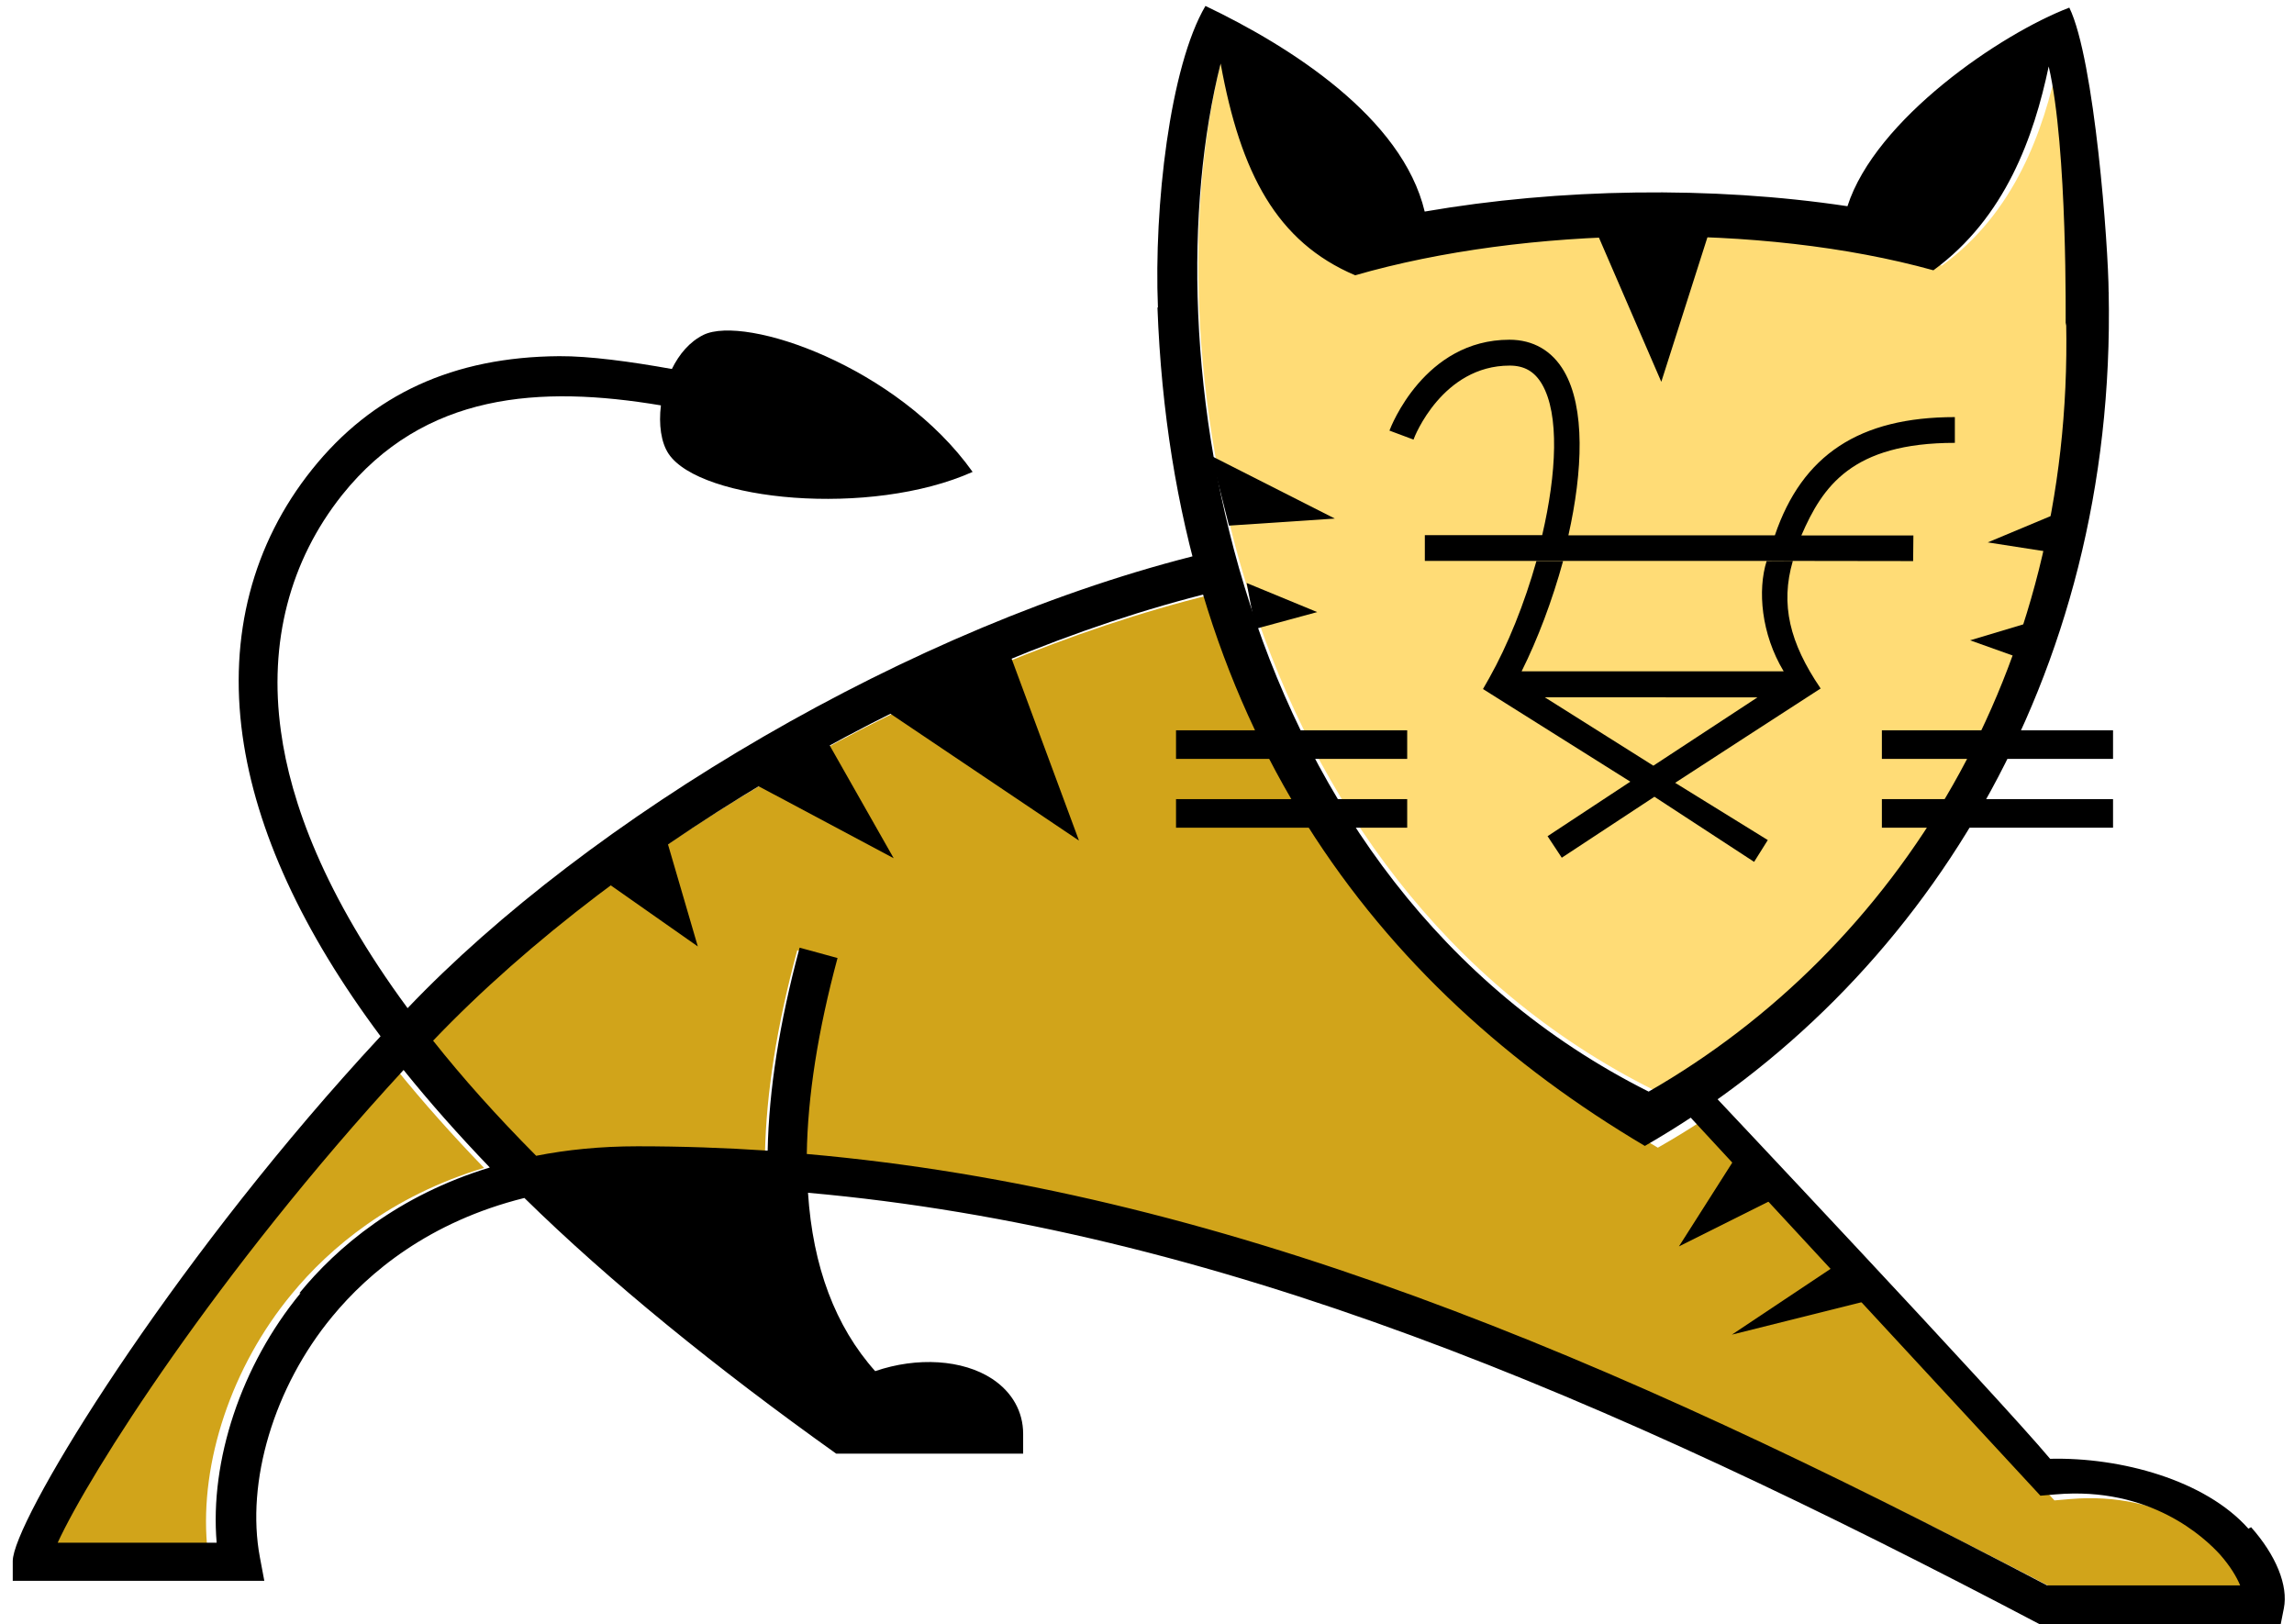
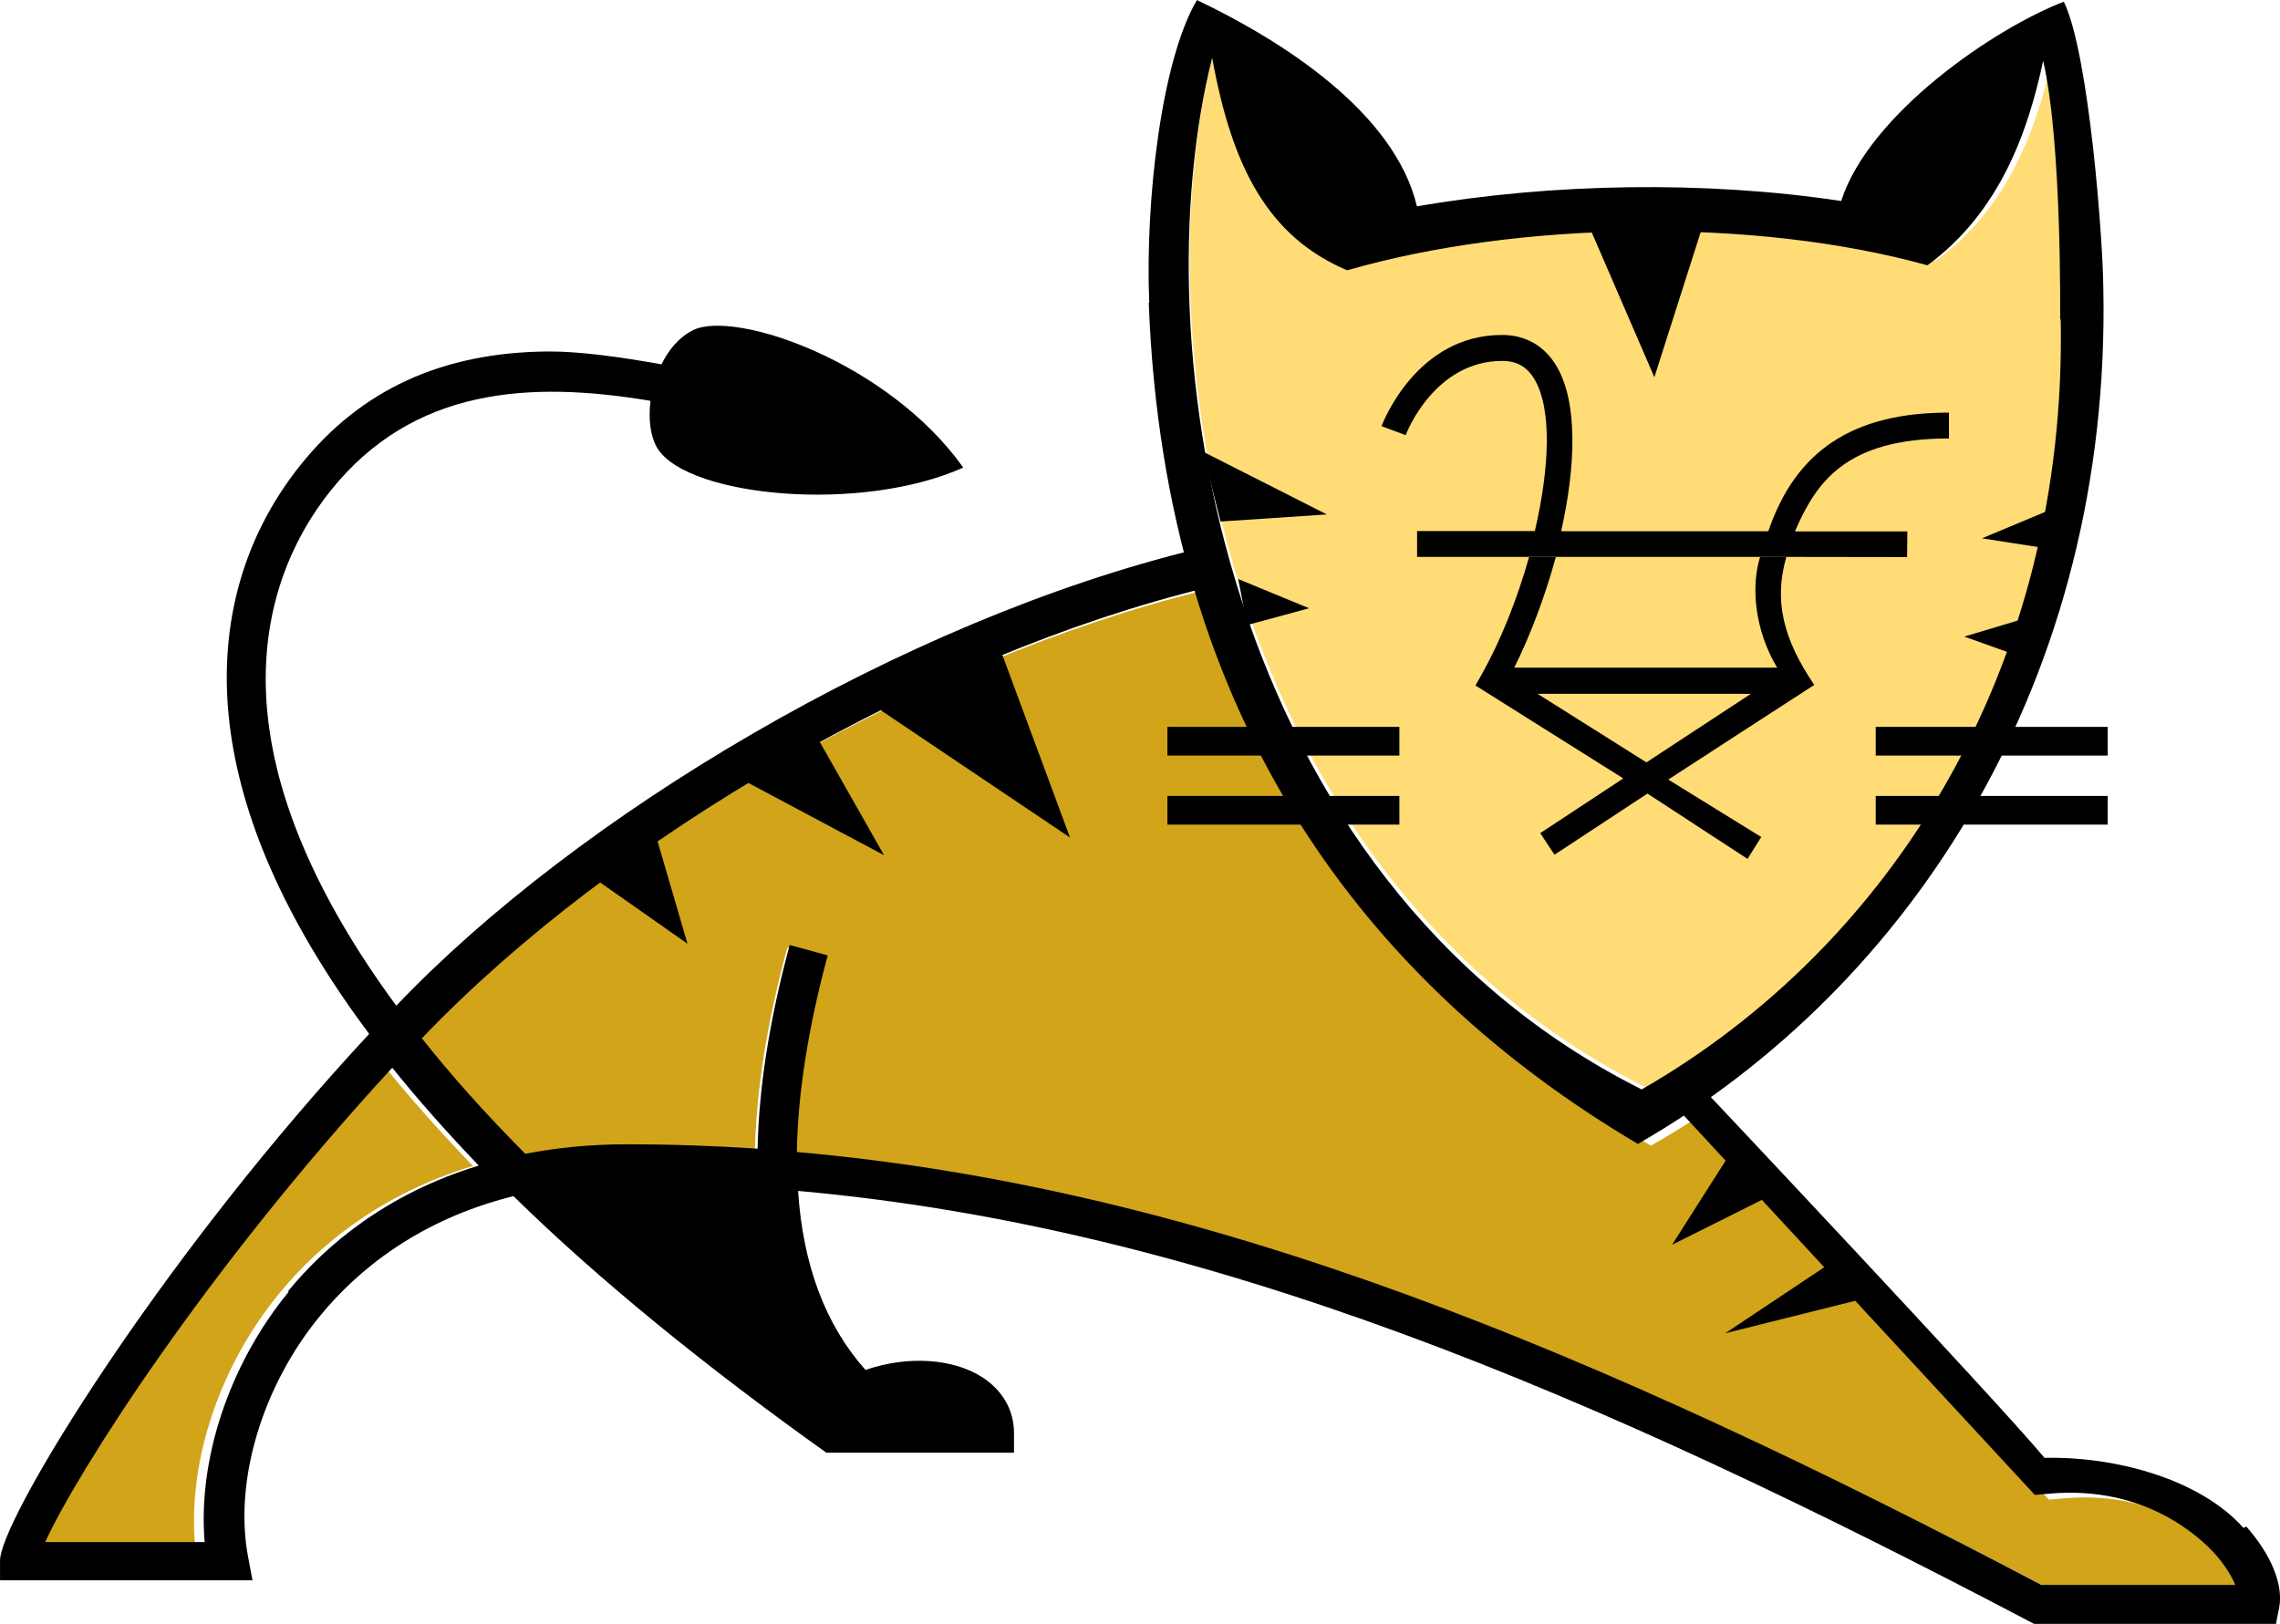
- <svg xmlns="http://www.w3.org/2000/svg" enable-background="new 0 0 300 200" version="1.1" viewBox="0 0 260 184" xml:space="preserve">
+ <svg xmlns="http://www.w3.org/2000/svg" enable-background="new 0 0 300 200" version="1.1" xml:space="preserve" viewBox="1.44 0.67 257.51 183.43">
  <g transform="translate(-8.71 -8.72)">
    <g id="cvfa">
      <path d="m53.7 130c2.96 3.65 6.25 7.35 9.87 11.1-10.5 3.17-17.5 9.06-21.8 14.3-6.82 8.23-10.4 19.1-9.6 28.4h-18.2c3.64-7.9 18.2-30.7 39.6-53.8z" fill="#d1a41a" />
      <path d="m264 189h-22.1c-50.6-26.4-95.1-45-142-49.1.1-6.57 1.27-14 3.52-22.3l-4.35-1.17c-2.31 8.52-3.52 16.2-3.66 23.1-4.92-.33-9.87-.49-14.9-.49-4.23 0-8.09.391-11.6 1.07-4.59-4.58-8.5-8.96-11.8-13.1 21.8-22.7 57.6-43.2 88.9-50.9 8.79 29.2 27.7 49.2 50.6 62.7 1.68-.96 3.33-1.96 4.95-3.02l40 43 1.75-.15c10.9-.939 17.1 4.98 18.8 6.82 1.21 1.34 1.93 2.57 2.33 3.54z" fill="#d1a41a" />
      <path d="m244 44.8c.811 39.7-19.4 71.3-47.8 87.5-48.1-24-57.2-84.7-49-117 2.28 12.5 6.43 20.3 15.4 24.1 19.5-5.59 46.4-6.03 66.2-.57 8.25-6 11.5-15.2 13.2-23.2 2.18 9.32 1.93 29.5 1.94 29.5z" fill="#ffdc76" />
    </g>
    <polygon points="109 89.2 123 82.4 131 104" />
    <polygon points="93.3 97.1 102 91.9 110 106" />
    <polygon points="76.4 108 84 103 87.8 116" />
    <polygon points="211 144 206 139 199 150" />
    <polygon points="221 156 217 152 205 160" />
    <polygon points="203 33.2 189 33.5 197 52" />
    <polygon points="148 68.3 146 60.4 160 67.5" />
    <polygon points="151 80 150 74.8 158 78.1" />
    <polygon points="243 71.6 245 65.6 234 70.2" />
    <polygon points="239 83.8 240 78.9 232 81.3" />
    <rect x="142" y="99.3" width="26.2" height="3.24" />
    <rect x="142" y="91.5" width="26.2" height="3.24" />
    <rect x="222" y="99.3" width="26.2" height="3.24" />
    <rect x="222" y="91.5" width="26.2" height="3.24" />
    <path d="m213 72.3h-42.8v-2.92h13.3c1.64-7.02 1.96-13.7-.014-17.1-.844-1.45-2.01-2.12-3.67-2.12-7.61 0-10.8 8.05-10.9 8.39l.002-.002-2.73-1.02c.156-.42 3.96-10.3 13.6-10.3 2.69 0 4.83 1.24 6.19 3.57 2.41 4.14 2.13 11.3.494 18.6h23.4c3.1-9.12 9.58-13.4 20.4-13.4v2.92c-11.7 0-15 4.97-17.4 10.5h12.7l-.029 2.9z" />
    <path d="m215 86.7.019-.003c-3.46-5.1-4.55-9.46-3.11-14.4l-2.97.015c-1.04 3.3-.62 8.27 1.93 12.5h-29.7c1.81-3.62 3.48-8.03 4.7-12.5h-3.02c-1.35 4.79-3.24 9.52-5.37 13.3l-.689 1.21 16.7 10.5-9.38 6.18 1.61 2.44 10.5-6.91 11.3 7.38 1.55-2.47-10.5-6.49s15.7-10.2 16.5-10.7c-.005-.007-.008-.013-.013-.019zm-18.9 8.81-12.3-7.75 24.1.006z" />
  </g>
  <g transform="matrix(.99 0 0 .996 -7.52 -8)">
    <path d="m249 41.3c-.018-5.07-1.6-26.5-4.5-32.4-7.87 2.99-22.2 12.7-25.4 22.6-15.5-2.32-33-2.04-48.4.609-2.56-10.7-15.4-18.8-25.1-23.4-4.09 6.91-5.91 22.9-5.44 34.3-.018.012-.037.023-.054.036 1.8 47.7 25.2 77.4 55.8 95.4 31.5-18 54-53.1 53.1-97.1.013.008.026.014.038.021zm-26.2-9.2c.114.021.229.042.344.064-.114-.021-.229-.043-.344-.064zm-1.96-.338c.275.044.554.094.83.141-.276-.047-.553-.095-.83-.141zm23.3 13c.81 39.7-19.4 71.3-47.8 87.5-48.1-24-57.2-84.7-49-117 2.28 12.5 6.42 20.3 15.4 24.1 19.5-5.59 46.4-6.03 66.2-.569 8.25-6 11.5-15.2 13.2-23.2 2.18 9.32 1.93 29.5 1.94 29.5z" />
    <path d="m265 182c-4.94-5.53-14.6-8.14-22.7-7.95-5.74-6.83-39-41.9-39-41.9l-2.31 2.9 40.2 43.2 1.74-.149c10.9-.935 17.1 4.98 18.8 6.82 1.2 1.35 1.93 2.58 2.33 3.54h-22.1c-50.6-26.4-95.1-45-142-49.1.104-6.57 1.27-14 3.52-22.3l-4.34-1.18c-2.31 8.52-3.52 16.2-3.66 23.1-4.92-.326-9.87-.495-14.9-.495-4.24 0-8.1.394-11.6 1.08-4.59-4.59-8.5-8.96-11.8-13.1 21.9-22.8 58.1-43.5 89.5-51.1l-1.02-4.4c-33.8 8.15-70.8 30.3-91.4 51.8-9.56-12.9-13.4-23.5-14.5-31.5-1.42-10.1.997-19.4 7-26.9 9.4-11.7 22.7-12.5 36.5-10.2-.268 2.17.017 4.24.885 5.52 3.63 5.36 23.1 7.25 34.8 2.05-8.6-12-26-17.9-30.8-15.6-1.6.78-2.8 2.21-3.63 3.89-4.75-.849-9.46-1.48-12.9-1.46-12.1.089-21.4 4.32-28.3 12.9-6.8 8.45-9.55 18.9-7.95 30.3 1.52 10.8 6.86 22.3 15.8 34.2-1.49 1.6-2.93 3.17-4.31 4.72-21.8 24.4-37.8 50.7-37.8 55v2.25h28.8l-.505-2.67c-1.63-8.6 1.62-19.4 8.28-27.4 4.18-5.04 11.1-10.8 22-13.5 9.66 9.43 22 19.4 35.7 29.1h21.4v-2.25c0-2.54-1.26-4.76-3.54-6.26-3.38-2.21-8.6-2.52-13.4-.881-4.57-5.09-7.14-11.9-7.69-20.3 46.5 4.12 90.9 22.9 141 49.1h27.6l.361-1.81c.516-2.58-.888-6.03-3.75-9.23zm-223-26.8c-6.82 8.23-10.4 19.1-9.6 28.4h-18.2c3.65-7.89 18.2-30.7 39.6-53.8 2.96 3.66 6.25 7.35 9.87 11.1-10.5 3.17-17.5 9.06-21.8 14.3z" />
  </g>
</svg>
